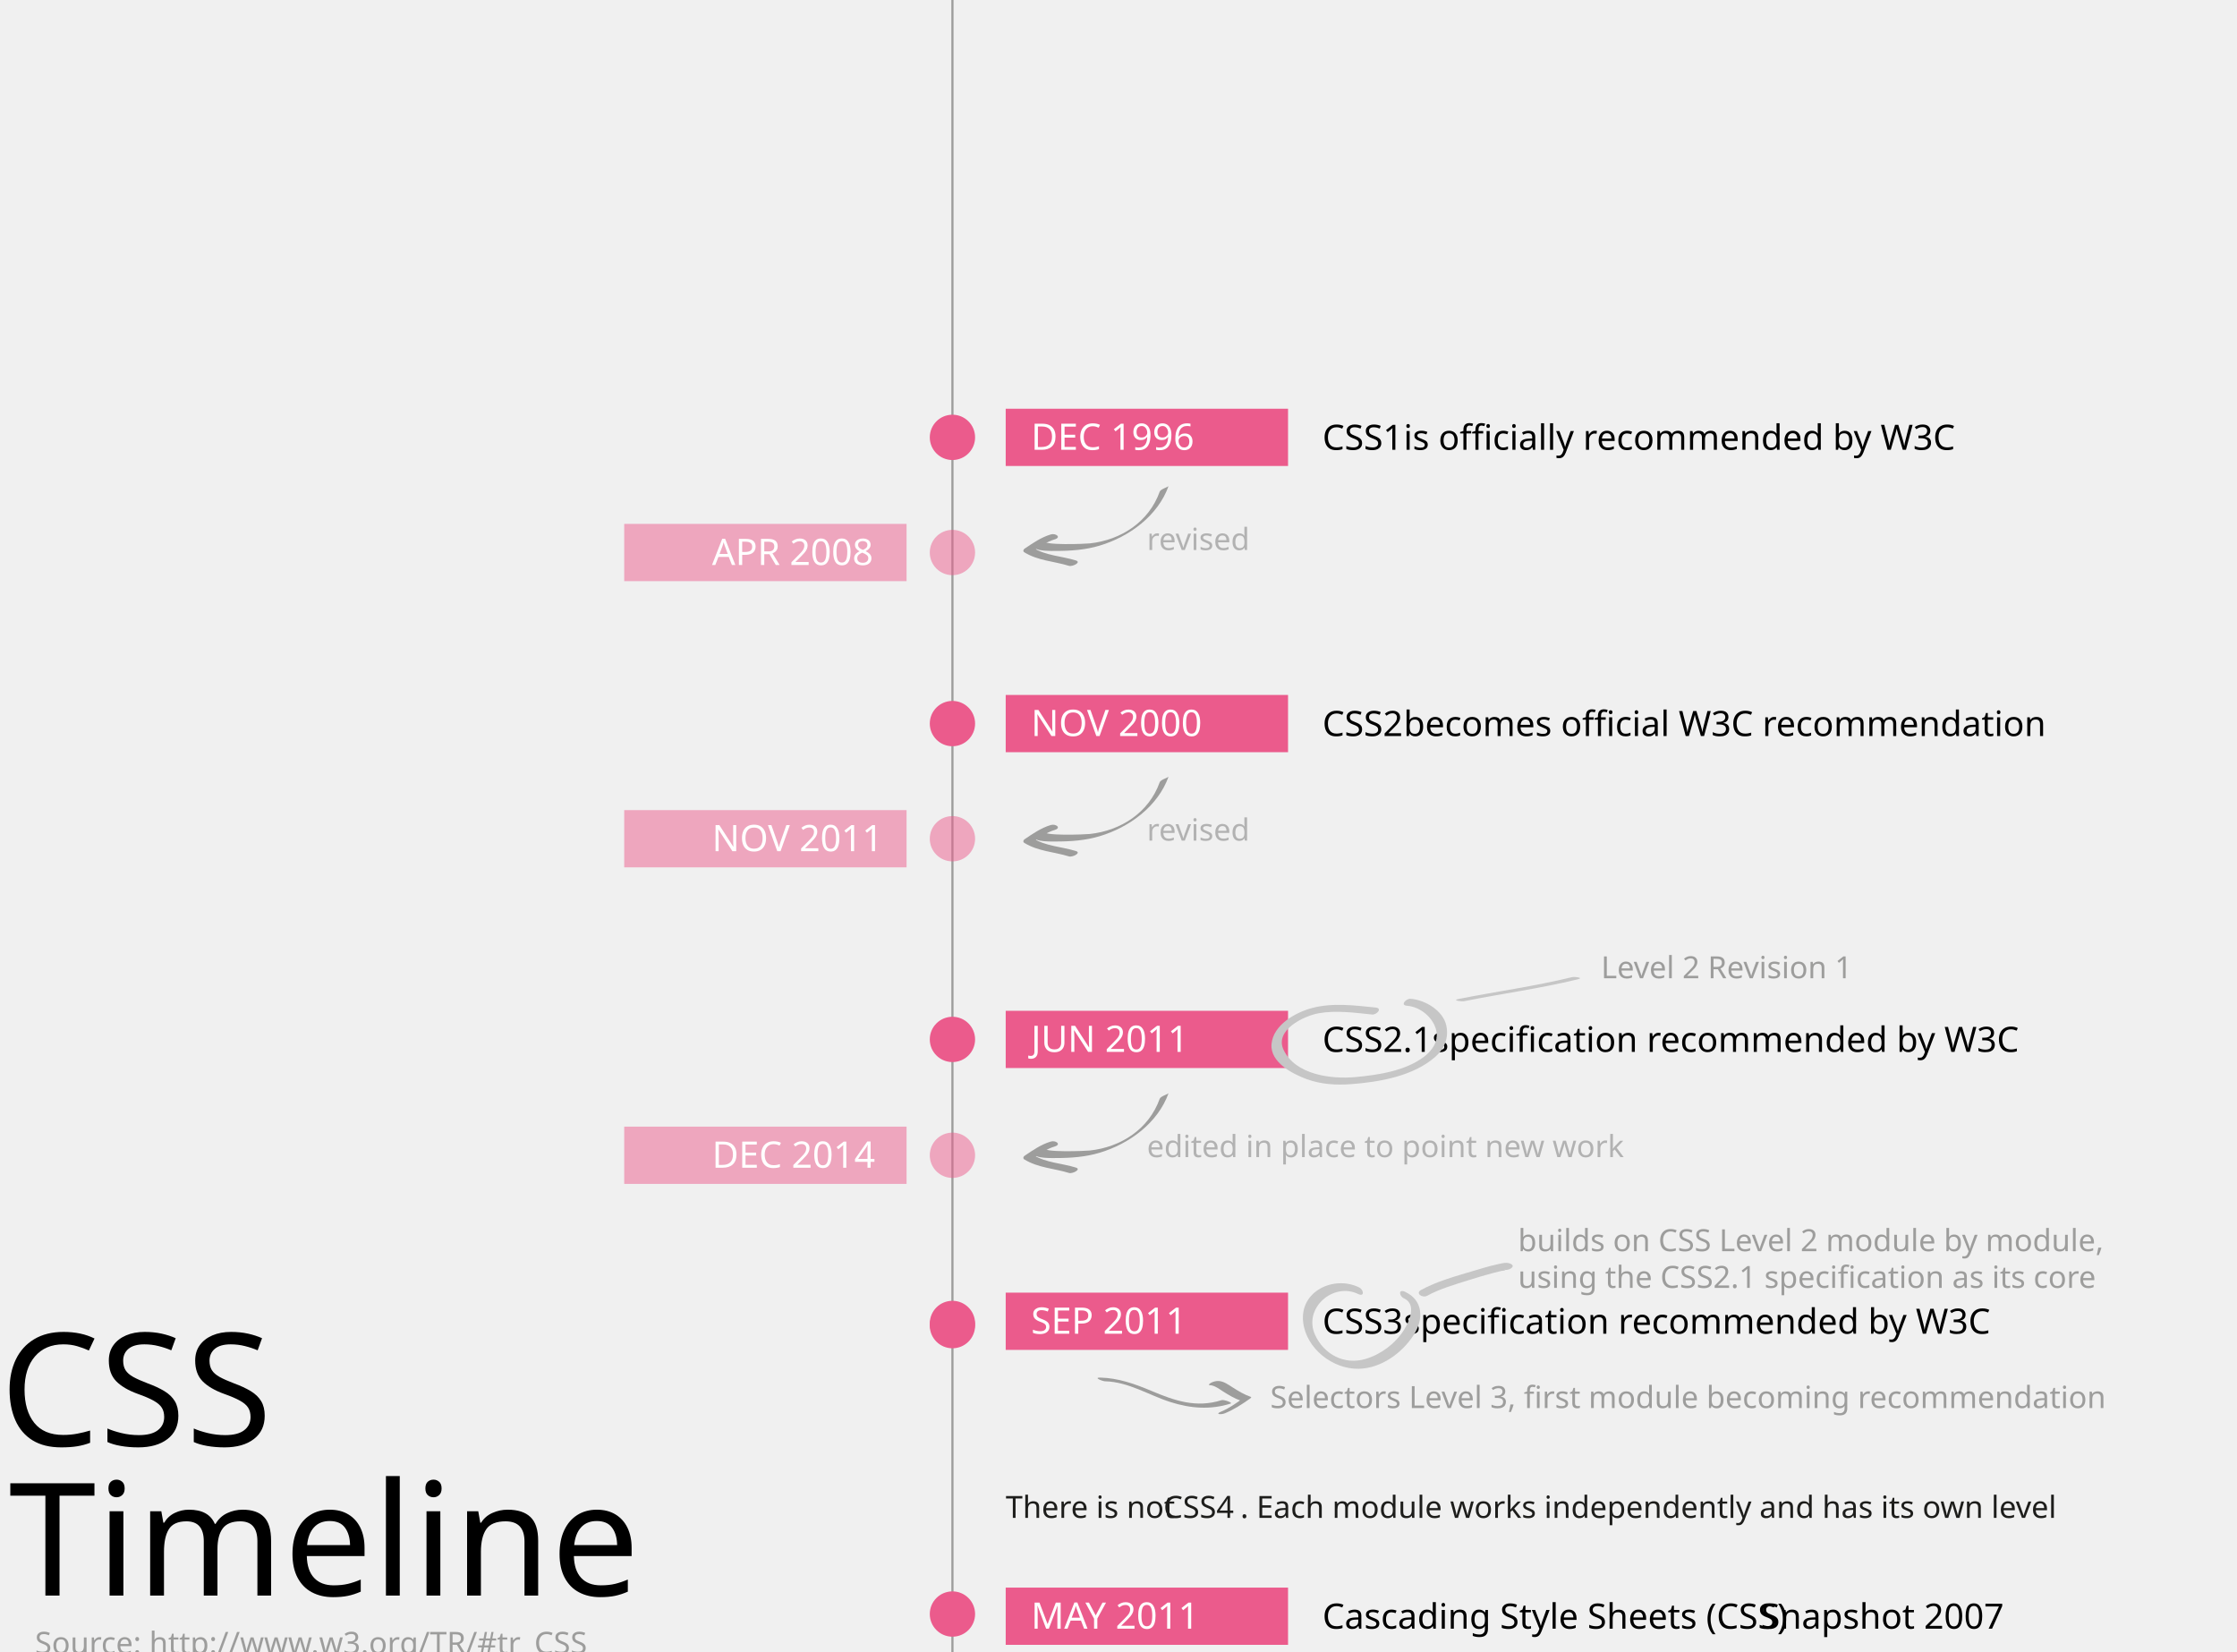
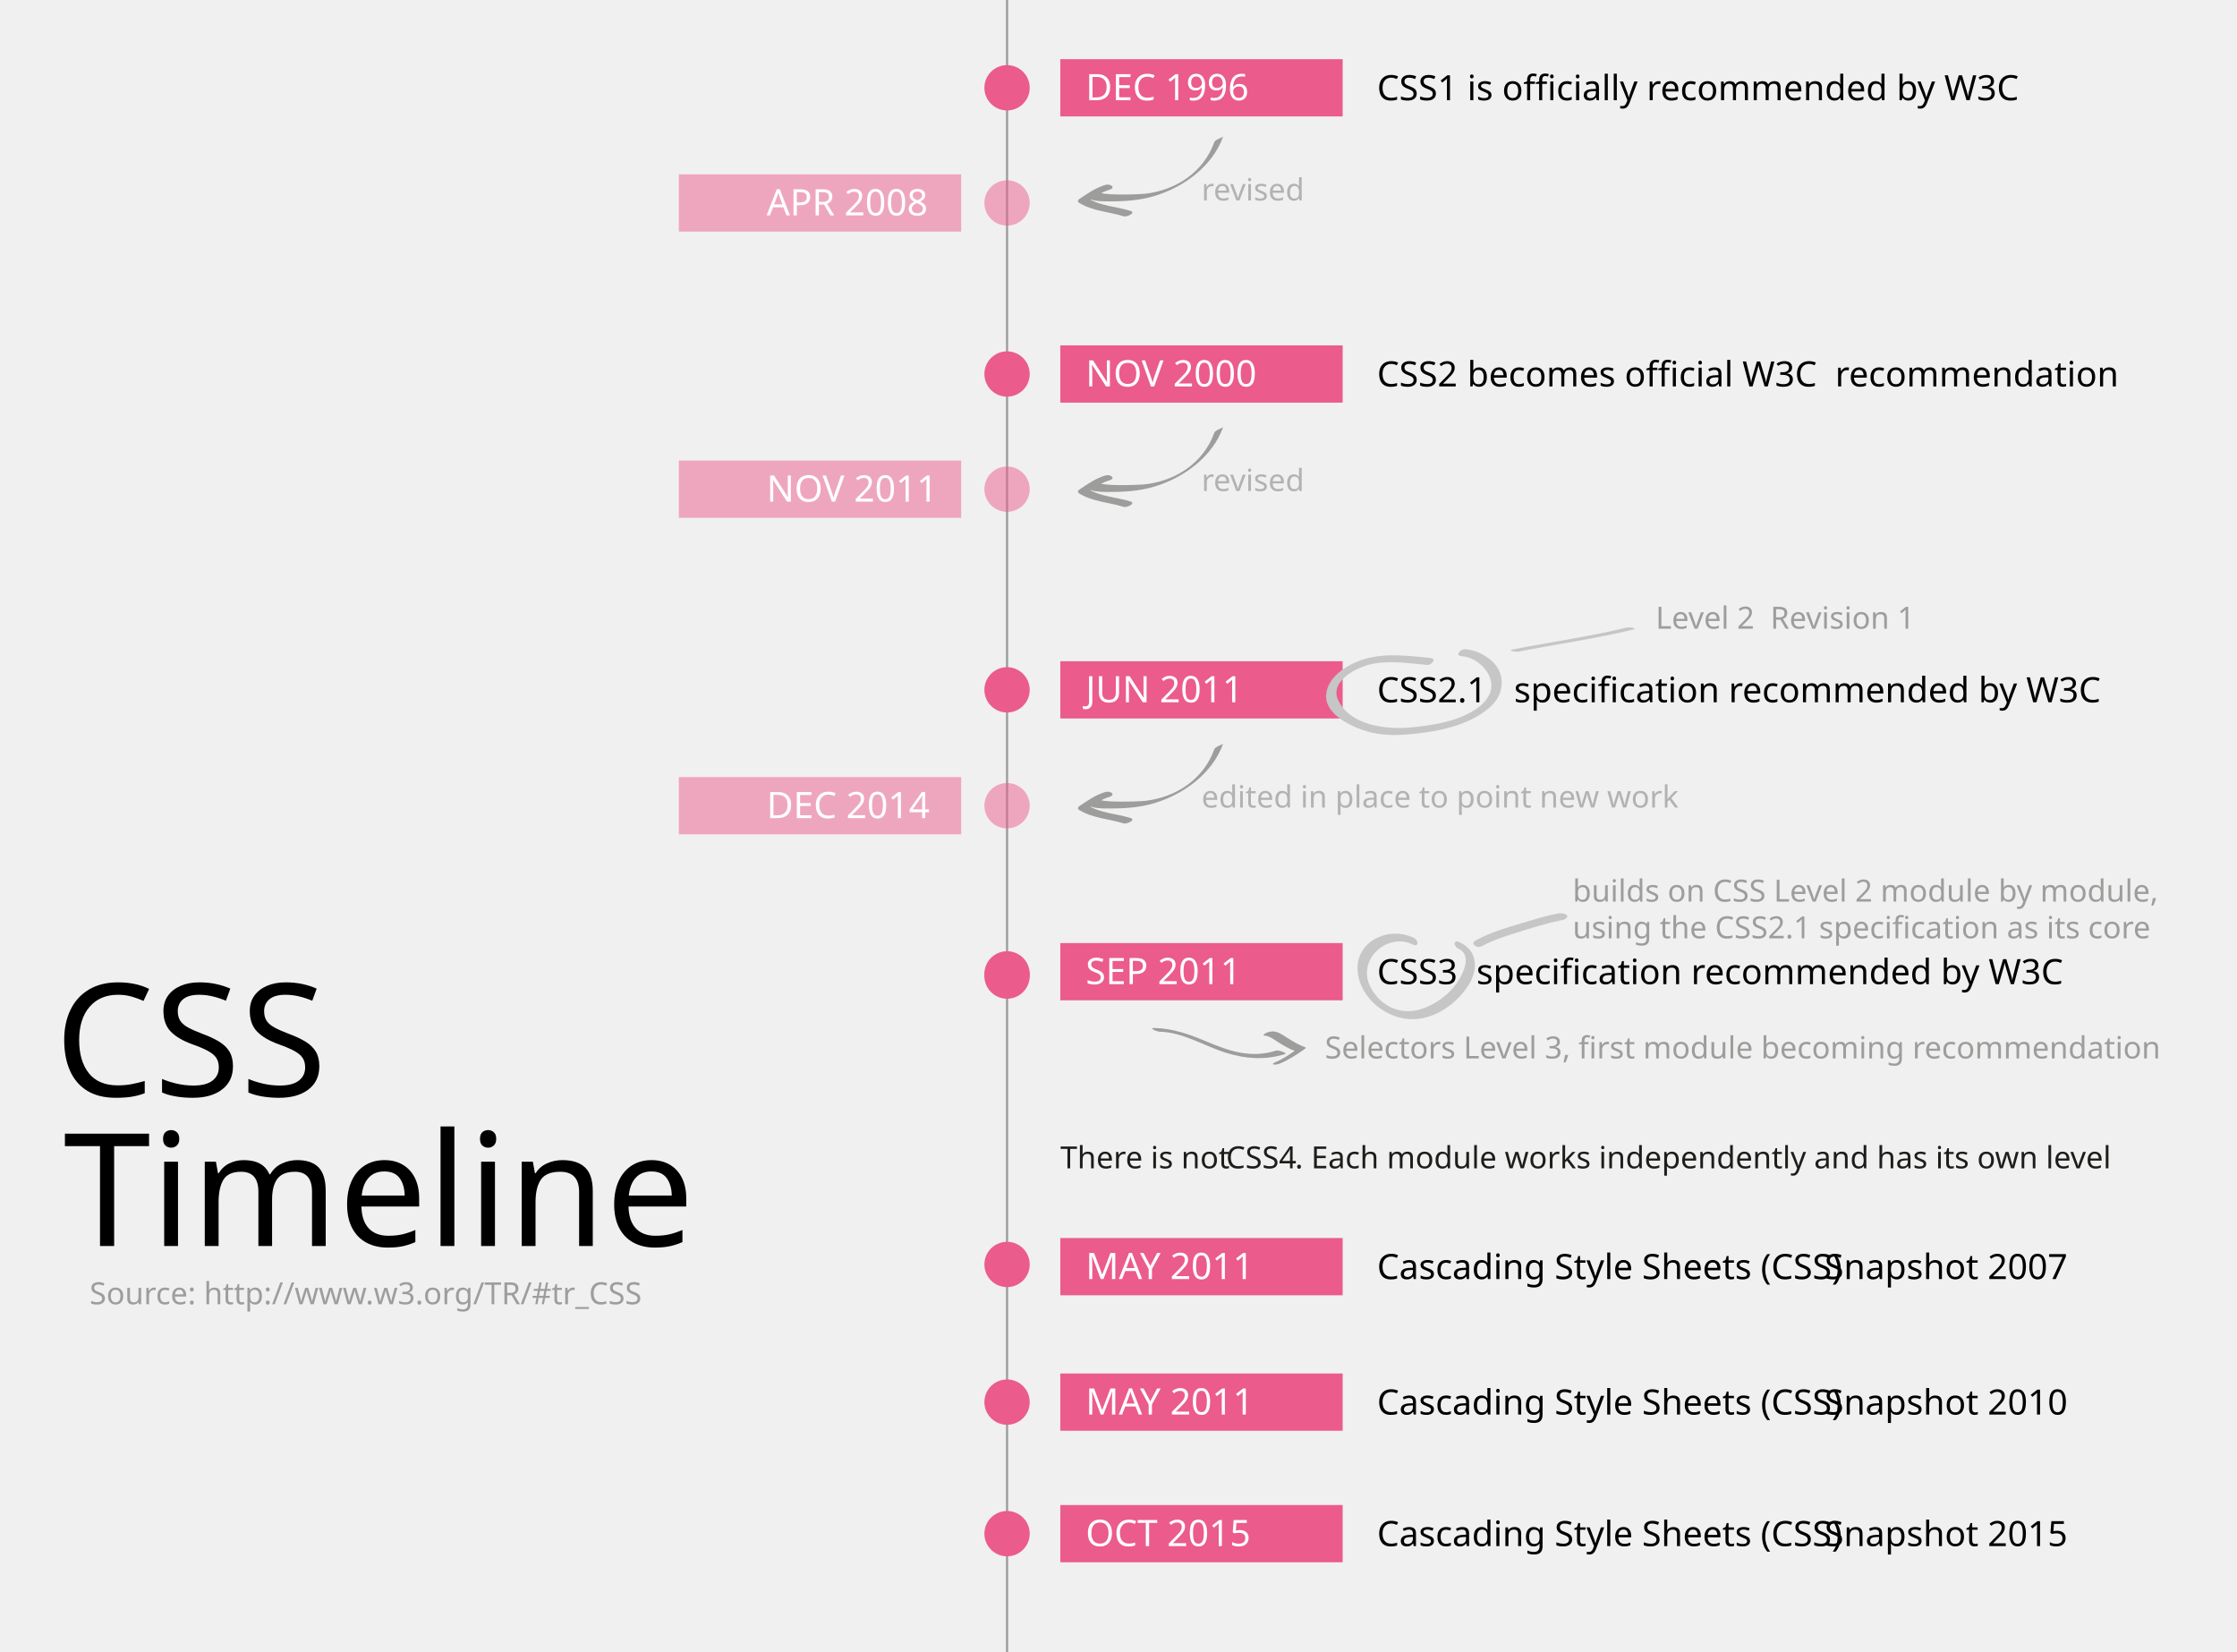
- <svg xmlns="http://www.w3.org/2000/svg" width="1024px" height="756px">
+ <svg xmlns="http://www.w3.org/2000/svg" version="1.1" x="0px" y="0px" width="1024px" height="756px" viewBox="-25 160 1024 756" overflow="visible" enable-background="new -25 160 1024 756" xml:space="preserve">
  <defs>
-     </defs>
-   <line fill="#9D9D9C" stroke="#9D9D9C" stroke-miterlimit="10" x1="435.984" y1="0" x2="435.984" y2="935.954" />
-   <text transform="matrix(1 0 0 1 4 730.2993)" font-family="'Lato-Black'" font-size="72">Timeline</text>
-   <text transform="matrix(1 0 0 1 0 661.7446)" font-family="'Lato-Light'" font-size="72">CSS</text>
+ </defs>
+   <line fill="none" stroke="#9D9D9C" stroke-miterlimit="10" x1="435.984" y1="0" x2="435.984" y2="935.954" />
+   <text transform="matrix(1 0 0 1 4 730.2988)" font-family="'Lato-Black'" font-size="72">Timeline</text>
+   <text transform="matrix(1 0 0 1 0 661.7441)" font-family="'Lato-Light'" font-size="72">CSS</text>
  <circle fill="#EB5B8C" stroke="#EB5B8C" stroke-miterlimit="10" cx="435.984" cy="200.182" r="9.87" />
  <rect x="460.366" y="187.083" fill="#EB5B8C" width="129.246" height="26.199" />
  <text transform="matrix(1 0 0 1 471.9785 205.877)" fill="#FFFFFF" font-family="'Lato-Bold'" font-size="16.722">DEC 1996</text>
-   <text transform="matrix(1 0 0 1 605.3662 205.877)">
-     <tspan x="0" y="0" font-family="'Lato-Black'" font-size="16">CSS1</tspan>
-     <tspan x="37.136" y="0" font-family="'Lato-Regular'" font-size="16"> is officially recommended by W3C</tspan>
-   </text>
+   <text transform="matrix(1 0 0 1 605.3662 205.877)" font-family="'Lato-Black'" font-size="16">CSS1</text>
+   <text transform="matrix(1 0 0 1 642.502 205.877)" font-family="'Lato-Regular'" font-size="16"> is officially recommended by W3C</text>
  <circle fill="#EB5B8C" stroke="#EB5B8C" stroke-miterlimit="10" cx="435.984" cy="331.182" r="9.87" />
  <rect x="460.366" y="318.083" fill="#EB5B8C" width="129.246" height="26.199" />
  <text transform="matrix(1 0 0 1 471.9785 336.877)" fill="#FFFFFF" font-family="'Lato-Bold'" font-size="16.722">NOV 2000</text>
-   <text transform="matrix(1 0 0 1 605.3662 336.877)">
-     <tspan x="0" y="0" font-family="'Lato-Black'" font-size="16">CSS2</tspan>
-     <tspan x="37.136" y="0" font-family="'Lato-Regular'" font-size="16"> becomes official W3C recommendation</tspan>
-   </text>
+   <text transform="matrix(1 0 0 1 605.3662 336.877)" font-family="'Lato-Black'" font-size="16">CSS2</text>
+   <text transform="matrix(1 0 0 1 642.502 336.877)" font-family="'Lato-Regular'" font-size="16"> becomes official W3C  recommendation</text>
  <circle fill="#EB5B8C" stroke="#EB5B8C" stroke-miterlimit="10" cx="435.984" cy="475.745" r="9.87" />
  <rect x="460.366" y="462.645" fill="#EB5B8C" width="129.246" height="26.199" />
  <text transform="matrix(1 0 0 1 471.9785 481.4395)" fill="#FFFFFF" font-family="'Lato-Bold'" font-size="16.722">JUN 2011</text>
-   <text transform="matrix(1 0 0 1 605.3662 481.4395)">
-     <tspan x="0" y="0" font-family="'Lato-Black'" font-size="16">CSS2.1</tspan>
-     <tspan x="50.191" y="0" font-family="'Lato-Regular'" font-size="16"> specification recommended by W3C</tspan>
-     <tspan x="311.707" y="0" font-family="'Lato-Regular'" font-size="16"> </tspan>
-   </text>
+   <text transform="matrix(1 0 0 1 605.3662 481.4395)" font-family="'Lato-Black'" font-size="16">CSS2.1</text>
+   <text transform="matrix(1 0 0 1 655.5566 481.4395)" font-family="'Lato-Regular'" font-size="16">   specification recommended by W3C</text>
+   <text transform="matrix(1 0 0 1 917.0732 481.4395)" font-family="'Lato-Regular'" font-size="16"> </text>
  <circle fill="#EB5B8C" stroke="#EB5B8C" stroke-miterlimit="10" cx="435.984" cy="606.745" r="9.87" />
  <circle fill="#EB5B8C" stroke="#EB5B8C" stroke-miterlimit="10" cx="435.984" cy="605.745" r="9.87" />
  <rect x="460.366" y="591.645" fill="#EB5B8C" width="129.246" height="26.199" />
-   <text transform="matrix(1 0 0 1 471.9785 610.4399)" fill="#FFFFFF" font-family="'Lato-Bold'" font-size="16.722">SEP 2011</text>
-   <text transform="matrix(1 0 0 1 605.3662 610.4399)">
-     <tspan x="0" y="0" font-family="'Lato-Black'" font-size="16">CSS3</tspan>
-     <tspan x="37.136" y="0" font-family="'Lato-Regular'" font-size="16"> specification recommended by W3C</tspan>
-     <tspan x="295.564" y="0" font-family="'Lato-Regular'" font-size="16"> </tspan>
-   </text>
+   <text transform="matrix(1 0 0 1 471.9785 610.4395)" fill="#FFFFFF" font-family="'Lato-Bold'" font-size="16.722">SEP 2011</text>
+   <text transform="matrix(1 0 0 1 605.3662 610.4395)" font-family="'Lato-Black'" font-size="16">CSS3</text>
+   <text transform="matrix(1 0 0 1 642.502 610.4395)" font-family="'Lato-Regular'" font-size="16">  specification recommended by W3C</text>
+   <text transform="matrix(1 0 0 1 900.9297 610.4395)" font-family="'Lato-Regular'" font-size="16"> </text>
  <circle fill="#EB5B8C" stroke="#EB5B8C" stroke-miterlimit="10" cx="435.984" cy="738.745" r="9.87" />
  <rect x="460.366" y="726.645" fill="#EB5B8C" width="129.246" height="26.199" />
-   <text transform="matrix(1 0 0 1 471.9785 745.4399)" fill="#FFFFFF" font-family="'Lato-Bold'" font-size="16.722">MAY 2011</text>
-   <text transform="matrix(1 0 0 1 605.3662 745.4399)">
-     <tspan x="0" y="0" font-family="'Lato-Regular'" font-size="16">Cascading Style Sheets (CSS)</tspan>
-     <tspan x="200.669" y="0" font-family="'Lato-Black'" font-size="16"> Snapshot 2007</tspan>
-   </text>
+   <text transform="matrix(1 0 0 1 471.9785 745.4395)" fill="#FFFFFF" font-family="'Lato-Bold'" font-size="16.722">MAY 2011</text>
+   <text transform="matrix(1 0 0 1 605.3662 745.4395)" font-family="'Lato-Regular'" font-size="16">Cascading Style Sheets (CSS)</text>
+   <text transform="matrix(1 0 0 1 806.0352 745.4395)" font-family="'Lato-Black'" font-size="16"> Snapshot 2007</text>
  <circle fill="#EB5B8C" stroke="#EB5B8C" stroke-miterlimit="10" cx="435.984" cy="801.745" r="9.87" />
  <rect x="460.366" y="788.645" fill="#EB5B8C" width="129.246" height="26.199" />
-   <text transform="matrix(1 0 0 1 471.9785 807.4399)" fill="#FFFFFF" font-family="'Lato-Bold'" font-size="16.722">MAY 2011</text>
-   <text transform="matrix(1 0 0 1 605.3662 807.4399)">
-     <tspan x="0" y="0" font-family="'Lato-Regular'" font-size="16">Cascading Style Sheets (CSS)</tspan>
-     <tspan x="200.669" y="0" font-family="'Lato-Black'" font-size="16"> Snapshot 2010</tspan>
-   </text>
+   <text transform="matrix(1 0 0 1 471.9785 807.4395)" fill="#FFFFFF" font-family="'Lato-Bold'" font-size="16.722">MAY 2011</text>
+   <text transform="matrix(1 0 0 1 605.3662 807.4395)" font-family="'Lato-Regular'" font-size="16">Cascading Style Sheets (CSS)</text>
+   <text transform="matrix(1 0 0 1 806.0352 807.4395)" font-family="'Lato-Black'" font-size="16"> Snapshot 2010</text>
  <circle fill="#EB5B8C" stroke="#EB5B8C" stroke-miterlimit="10" cx="435.984" cy="861.954" r="9.87" />
  <rect x="460.366" y="848.854" fill="#EB5B8C" width="129.246" height="26.199" />
-   <text transform="matrix(1 0 0 1 471.9785 867.6489)" fill="#FFFFFF" font-family="'Lato-Bold'" font-size="16.722">OCT 2015</text>
-   <text transform="matrix(1 0 0 1 605.3662 867.6489)">
-     <tspan x="0" y="0" font-family="'Lato-Regular'" font-size="16">Cascading Style Sheets (CSS)</tspan>
-     <tspan x="200.669" y="0" font-family="'Lato-Black'" font-size="16"> Snapshot 2015</tspan>
-   </text>
-   <circle opacity="0.5" fill="#EB5B8C" stroke="#EB5B8C" stroke-miterlimit="10" cx="435.984" cy="252.89" r="9.87" />
-   <rect x="285.739" y="239.791" opacity="0.5" fill="#EB5B8C" width="129.246" height="26.199" />
-   <text transform="matrix(1 0 0 1 325.9277 258.5845)" fill="#FFFFFF" font-family="'Lato-Bold'" font-size="16.722">APR 2008</text>
-   <g>
-     <g>
-       <path fill="#9D9D9C" d="M530.857,225.042c-4.938,13.797-17.623,22.105-31.956,23.668c-2.007,0.219-22.029,1.054-20.978-1.263    c-0.245,0.539-3.508,1.364-4.066,2.595c-1.102,2.43,8.546,2.113,9.613,2.114c6.731,0,13.401-0.48,19.865-2.414    c13.593-4.067,26.7-13.637,31.588-27.294C534.754,222.923,531.295,223.82,530.857,225.042L530.857,225.042z" />
-     </g>
-   </g>
-   <g>
-     <g>
-       <path fill="#9D9D9C" d="M481.008,244.611c-4.463,1.329-8.206,3.955-12.024,6.532c-0.61,0.412-0.785,1.221-0.097,1.646    c6.28,3.875,13.547,4.065,20.433,6.193c1.581,0.489,5.865-1.631,3.143-2.473c-6.541-2.021-13.609-2.131-19.567-5.807    c-0.032,0.549-0.065,1.097-0.097,1.646c3.177-2.144,6.261-4.362,9.976-5.468C486.002,245.918,483.297,243.929,481.008,244.611    L481.008,244.611z" />
-     </g>
-   </g>
+   <text transform="matrix(1 0 0 1 471.9785 867.6484)" fill="#FFFFFF" font-family="'Lato-Bold'" font-size="16.722">OCT 2015</text>
+   <text transform="matrix(1 0 0 1 605.3662 867.6484)" font-family="'Lato-Regular'" font-size="16">Cascading Style Sheets (CSS)</text>
+   <text transform="matrix(1 0 0 1 806.0352 867.6484)" font-family="'Lato-Black'" font-size="16"> Snapshot 2015</text>
+   <circle opacity="0.5" fill="#EB5B8C" stroke="#EB5B8C" stroke-miterlimit="10" enable-background="new    " cx="435.984" cy="252.89" r="9.87" />
+   <rect x="285.739" y="239.791" opacity="0.5" fill="#EB5B8C" enable-background="new    " width="129.246" height="26.199" />
+   <text transform="matrix(1 0 0 1 325.9277 258.585)" fill="#FFFFFF" font-family="'Lato-Bold'" font-size="16.722">APR 2008</text>
+   <path fill="#9D9D9C" d="M530.857,225.042c-4.938,13.797-17.623,22.105-31.956,23.668c-2.007,0.219-22.029,1.054-20.979-1.263  c-0.245,0.539-3.508,1.364-4.065,2.595c-1.103,2.43,8.546,2.113,9.612,2.114c6.731,0,13.401-0.48,19.865-2.414  c13.593-4.067,26.7-13.637,31.588-27.294C534.754,222.923,531.295,223.82,530.857,225.042L530.857,225.042z" />
+   <path fill="#9D9D9C" d="M481.008,244.611c-4.463,1.329-8.206,3.955-12.023,6.532c-0.61,0.412-0.785,1.221-0.098,1.646  c6.28,3.875,13.547,4.065,20.434,6.193c1.581,0.489,5.865-1.631,3.143-2.473c-6.541-2.021-13.609-2.131-19.566-5.807  c-0.032,0.549-0.065,1.097-0.098,1.646c3.178-2.144,6.262-4.362,9.977-5.468C486.002,245.918,483.297,243.929,481.008,244.611  L481.008,244.611z" />
  <text transform="matrix(1 0 0 1 524.9893 251.7451)" fill="#B2B2B2" font-family="'Lato-Regular'" font-size="14">revised</text>
-   <circle opacity="0.5" fill="#EB5B8C" stroke="#EB5B8C" stroke-miterlimit="10" cx="435.984" cy="383.89" r="9.87" />
-   <rect x="285.739" y="370.791" opacity="0.5" fill="#EB5B8C" width="129.246" height="26.199" />
-   <text transform="matrix(1 0 0 1 325.9277 389.5845)" fill="#FFFFFF" font-family="'Lato-Bold'" font-size="16.722">NOV 2011</text>
-   <g>
-     <g>
-       <path fill="#9D9D9C" d="M530.857,358.042c-4.938,13.797-17.623,22.106-31.956,23.668c-2.007,0.219-22.029,1.054-20.978-1.264    c-0.245,0.54-3.508,1.364-4.066,2.596c-1.102,2.43,8.546,2.113,9.613,2.113c6.731,0,13.401-0.479,19.865-2.414    c13.593-4.067,26.7-13.637,31.588-27.294C534.754,355.923,531.295,356.82,530.857,358.042L530.857,358.042z" />
-     </g>
-   </g>
-   <g>
-     <g>
-       <path fill="#9D9D9C" d="M481.008,377.61c-4.463,1.329-8.206,3.955-12.024,6.532c-0.61,0.412-0.785,1.222-0.097,1.646    c6.28,3.875,13.547,4.065,20.433,6.193c1.581,0.488,5.865-1.631,3.143-2.473c-6.541-2.021-13.609-2.131-19.567-5.807    c-0.032,0.548-0.065,1.097-0.097,1.646c3.177-2.145,6.261-4.362,9.976-5.468C486.002,378.918,483.297,376.93,481.008,377.61    L481.008,377.61z" />
-     </g>
-   </g>
+   <circle opacity="0.5" fill="#EB5B8C" stroke="#EB5B8C" stroke-miterlimit="10" enable-background="new    " cx="435.984" cy="383.89" r="9.87" />
+   <rect x="285.739" y="370.791" opacity="0.5" fill="#EB5B8C" enable-background="new    " width="129.246" height="26.199" />
+   <text transform="matrix(1 0 0 1 325.9277 389.585)" fill="#FFFFFF" font-family="'Lato-Bold'" font-size="16.722">NOV 2011</text>
+   <path fill="#9D9D9C" d="M530.857,358.042c-4.938,13.797-17.623,22.106-31.956,23.668c-2.007,0.219-22.029,1.054-20.979-1.264  c-0.245,0.54-3.508,1.363-4.065,2.596c-1.103,2.43,8.546,2.113,9.612,2.113c6.731,0,13.401-0.479,19.865-2.414  c13.593-4.067,26.7-13.638,31.588-27.294C534.754,355.923,531.295,356.82,530.857,358.042L530.857,358.042z" />
+   <path fill="#9D9D9C" d="M481.008,377.61c-4.463,1.329-8.206,3.955-12.023,6.531c-0.61,0.412-0.785,1.223-0.098,1.646  c6.28,3.875,13.547,4.064,20.434,6.193c1.581,0.487,5.865-1.632,3.143-2.474c-6.541-2.021-13.609-2.131-19.566-5.807  c-0.032,0.548-0.065,1.097-0.098,1.646c3.178-2.145,6.262-4.361,9.977-5.468C486.002,378.918,483.297,376.93,481.008,377.61  L481.008,377.61z" />
  <text transform="matrix(1 0 0 1 524.9893 384.7451)" fill="#B2B2B2" font-family="'Lato-Regular'" font-size="14">revised</text>
-   <circle opacity="0.5" fill="#EB5B8C" stroke="#EB5B8C" stroke-miterlimit="10" cx="435.984" cy="528.768" r="9.87" />
-   <rect x="285.739" y="515.668" opacity="0.5" fill="#EB5B8C" width="129.246" height="26.199" />
-   <text transform="matrix(1 0 0 1 325.9277 534.4624)" fill="#FFFFFF" font-family="'Lato-Bold'" font-size="16.722">DEC 2014</text>
-   <g>
-     <g>
-       <path fill="#9D9D9C" d="M530.857,502.92c-4.938,13.797-17.623,22.105-31.956,23.668c-2.007,0.219-22.029,1.055-20.978-1.264    c-0.245,0.541-3.508,1.365-4.066,2.596c-1.102,2.43,8.546,2.113,9.613,2.113c6.731,0,13.401-0.479,19.865-2.414    c13.593-4.066,26.7-13.637,31.588-27.295C534.754,500.801,531.295,501.698,530.857,502.92L530.857,502.92z" />
-     </g>
-   </g>
-   <g>
-     <g>
-       <path fill="#9D9D9C" d="M481.008,522.489c-4.463,1.328-8.206,3.955-12.024,6.531c-0.61,0.412-0.785,1.223-0.097,1.646    c6.28,3.875,13.547,4.064,20.433,6.193c1.581,0.488,5.865-1.631,3.143-2.473c-6.541-2.021-13.609-2.131-19.567-5.807    c-0.032,0.547-0.065,1.096-0.097,1.645c3.177-2.145,6.261-4.361,9.976-5.467C486.002,523.795,483.297,521.807,481.008,522.489    L481.008,522.489z" />
-     </g>
-   </g>
+   <circle opacity="0.5" fill="#EB5B8C" stroke="#EB5B8C" stroke-miterlimit="10" enable-background="new    " cx="435.984" cy="528.768" r="9.87" />
+   <rect x="285.739" y="515.668" opacity="0.5" fill="#EB5B8C" enable-background="new    " width="129.246" height="26.199" />
+   <text transform="matrix(1 0 0 1 325.9277 534.4629)" fill="#FFFFFF" font-family="'Lato-Bold'" font-size="16.722">DEC 2014</text>
+   <path fill="#9D9D9C" d="M530.857,502.92c-4.938,13.797-17.623,22.105-31.956,23.668c-2.007,0.219-22.029,1.055-20.979-1.264  c-0.245,0.541-3.508,1.365-4.065,2.596c-1.103,2.43,8.546,2.113,9.612,2.113c6.731,0,13.401-0.479,19.865-2.414  c13.593-4.066,26.7-13.637,31.588-27.295C534.754,500.801,531.295,501.698,530.857,502.92L530.857,502.92z" />
+   <path fill="#9D9D9C" d="M481.008,522.489c-4.463,1.328-8.206,3.955-12.023,6.53c-0.61,0.412-0.785,1.224-0.098,1.646  c6.28,3.875,13.547,4.064,20.434,6.193c1.581,0.487,5.865-1.631,3.143-2.474c-6.541-2.021-13.609-2.131-19.566-5.807  c-0.032,0.547-0.065,1.096-0.098,1.645c3.178-2.145,6.262-4.36,9.977-5.467C486.002,523.795,483.297,521.807,481.008,522.489  L481.008,522.489z" />
  <text transform="matrix(1 0 0 1 524.9893 529.623)" fill="#B2B2B2" font-family="'Lato-Regular'" font-size="14">edited in place to point new work</text>
-   <g>
-     <g>
-       <path fill="#C6C6C6" d="M629.703,461.149c-9.521-0.963-19.671-2.287-29.073,0.209c-7.651,2.029-17.845,7.748-18.586,16.561    c-0.704,8.361,9.838,13.729,16.227,16.043c6.518,2.359,13.385,2.77,20.231,2.254c12.864-0.971,28.268-3.615,38.33-12.344    c4.301-3.732,6.415-8.713,5.258-14.359c-1.421-6.93-9.698-11.873-16.387-12.363c-2.116-0.154-4.9,2.953-1.625,3.191    c6.164,0.453,12.201,5.58,13.417,11.512c1.013,4.939-2.007,9.094-5.746,11.906c-8.517,6.408-20.886,8.252-31.213,9.215    c-11.19,1.045-27.57-1.051-32.97-12.457c-4.271-9.025,9.272-15.535,16.043-16.744c8.006-1.43,16.456-0.24,24.469,0.568    C630.202,464.555,632.967,461.479,629.703,461.149L629.703,461.149z" />
-     </g>
-   </g>
-   <g>
-     <g>
-       <path fill="#C6C6C6" d="M670.19,458.245c17.281-3.438,34.878-5.82,52-10c3.086-0.754-1.466-1.275-2.6-0.998    c-17.124,4.18-34.716,6.562-52,10C664.486,457.864,669.064,458.467,670.19,458.245L670.19,458.245z" />
-     </g>
-   </g>
-   <text transform="matrix(1 0 0 1 732.8906 447.7451)" fill="#9D9D9C" font-family="'Lato-Regular'" font-size="14">Level 2 Revision 1</text>
-   <text transform="matrix(1 0 0 1 16 756.9536)" fill="#9D9D9C" font-family="'Lato-Regular'" font-size="14">Source: http://www.w3.org/TR/#tr_CSS</text>
-   <text transform="matrix(1 0 0 1 581.4561 644.4556)" fill="#9D9D9C" font-family="'Lato-Regular'" font-size="14">Selectors Level 3, first module becoming recommendation </text>
-   <text transform="matrix(1 0 0 1 460.3662 694.7446)">
-     <tspan x="0" y="0" fill="#1D1D1B" font-family="'Lato-Regular'" font-size="14">There is not</tspan>
-     <tspan x="72.211" y="0" fill="#1D1D1B" font-family="'Lato-Black'" font-size="14"> CSS4</tspan>
-     <tspan x="107.406" y="0" fill="#1D1D1B" font-family="'Lato-Regular'" font-size="14">. Each module works independently and has its own level </tspan>
-   </text>
-   <text transform="matrix(1 0 0 1 694.8906 572.6685)">
-     <tspan x="0" y="0" fill="#9D9D9C" font-family="'Lato-Regular'" font-size="14">builds on CSS Level 2 module by module, </tspan>
-     <tspan x="0" y="16.799" fill="#9D9D9C" font-family="'Lato-Regular'" font-size="14">using the CSS2.1 specification as its core</tspan>
-   </text>
-   <g>
-     <g>
-       <path fill="#C6C6C6" d="M622.105,589.229c-11.522-5.604-27.318,1.721-25.561,16.059c1.476,12.035,13.575,21.461,25.455,21.203    c10.202-0.221,19.758-7.121,25.132-15.467c4.616-7.168,4.446-15.914-4.026-19.795c-3.041-1.393-2.708,1.988-0.43,3.033    c5.99,2.744,2.42,10.691-0.14,14.664c-3.979,6.182-10.499,11.014-17.532,13.088c-9.6,2.83-18.934-2.061-23.028-11.061    c-5.525-12.145,8.294-24.238,19.7-18.691C624.688,593.727,624.346,590.317,622.105,589.229L622.105,589.229z" />
-     </g>
-   </g>
-   <g>
-     <g>
-       <path fill="#C6C6C6" d="M653.245,593.09c5.897-3.234,12.651-5.137,19.03-7.158c3.69-1.168,7.407-2.26,11.146-3.264    c1.273-0.342,2.554-0.656,3.839-0.951c1.665-0.381,2.673,0.164,0.944-0.684c1.869,0.916,6.077-1.25,3.371-2.576    c-1.816-0.893-3.987-0.25-5.854,0.156c-3.959,0.859-7.857,2.043-11.733,3.209c-7.814,2.352-16.258,4.631-23.452,8.576    C647.659,591.977,651.181,594.223,653.245,593.09L653.245,593.09z" />
-     </g>
-   </g>
-   <g>
-     <g>
-       <path fill="#9D9D9C" d="M505.816,632.217c10.732,0.237,19.988,6.326,29.975,9.509c9.119,2.905,18.264,3.635,27.483,0.708    c1.259-0.4-3.023-1.92-4.076-1.586c-11.612,3.688-21.436,0.278-32.157-4.244c-7.53-3.178-15.188-5.898-23.443-6.08    C500.418,630.454,504.634,632.192,505.816,632.217L505.816,632.217z" />
-     </g>
-   </g>
-   <g>
-     <g>
-       <path fill="#9D9D9C" d="M553.798,633.999c2.145,0.063,4.16,1.652,5.902,2.756c2.691,1.705,5.372,3.35,8.402,4.387    c0.141-0.267,0.282-0.532,0.423-0.798c-3.014,2.124-6.034,4.301-9.464,5.71c-3.201,1.315-0.077,1.511,1.645,0.803    c4.149-1.705,7.815-4.114,11.47-6.69c0.091-0.064,0.927-0.626,0.423-0.798c-3.028-1.036-5.713-2.678-8.401-4.386    c-1.941-1.233-4.086-2.832-6.478-2.903c-1.144-0.034-2.31,0.299-3.333,0.8C554.143,632.998,552.678,633.965,553.798,633.999    L553.798,633.999z" />
-     </g>
-   </g>
+   <path fill="#C6C6C6" d="M629.703,461.149c-9.521-0.964-19.671-2.287-29.073,0.209c-7.651,2.028-17.845,7.748-18.586,16.561  c-0.704,8.361,9.838,13.729,16.228,16.043c6.518,2.359,13.385,2.771,20.23,2.254c12.864-0.971,28.268-3.615,38.33-12.344  c4.301-3.732,6.415-8.713,5.258-14.359c-1.421-6.93-9.698-11.873-16.387-12.362c-2.116-0.154-4.9,2.952-1.625,3.19  c6.164,0.453,12.201,5.58,13.417,11.512c1.013,4.939-2.007,9.095-5.746,11.906c-8.517,6.408-20.886,8.252-31.213,9.215  c-11.19,1.045-27.57-1.051-32.97-12.457c-4.271-9.024,9.271-15.534,16.043-16.743c8.006-1.431,16.456-0.24,24.469,0.567  C630.202,464.555,632.967,461.479,629.703,461.149L629.703,461.149z" />
+   <path fill="#C6C6C6" d="M670.19,458.245c17.28-3.438,34.878-5.82,52-10c3.086-0.754-1.467-1.275-2.601-0.998  c-17.124,4.18-34.716,6.562-52,10C664.486,457.864,669.064,458.467,670.19,458.245L670.19,458.245z" />
+   <text transform="matrix(1 0 0 1 732.8906 447.7451)" fill="#9D9D9C" font-family="'Lato-Regular'" font-size="14">Level 2  Revision 1</text>
+   <text transform="matrix(1 0 0 1 16 756.9531)" fill="#9D9D9C" font-family="'Lato-Regular'" font-size="14">Source: http://www.w3.org/TR/#tr_CSS</text>
+   <text transform="matrix(1 0 0 1 581.4561 644.4561)" fill="#9D9D9C" font-family="'Lato-Regular'" font-size="14">Selectors Level 3, first module becoming recommendation  </text>
+   <text transform="matrix(1 0 0 1 460.3662 694.7441)" fill="#1D1D1B" font-family="'Lato-Regular'" font-size="14">There is not</text>
+   <text transform="matrix(1 0 0 1 532.5771 694.7441)" fill="#1D1D1B" font-family="'Lato-Black'" font-size="14"> CSS4</text>
+   <text transform="matrix(1 0 0 1 567.7725 694.7441)" fill="#1D1D1B" font-family="'Lato-Regular'" font-size="14">. Each module works independently and has its own level </text>
+   <text transform="matrix(1 0 0 1 694.8906 572.6689)" fill="#9D9D9C" font-family="'Lato-Regular'" font-size="14">builds on CSS Level 2 module by module, </text>
+   <text transform="matrix(1 0 0 1 694.8906 589.4678)" fill="#9D9D9C" font-family="'Lato-Regular'" font-size="14">using the CSS2.1 specification as its core</text>
+   <path fill="#C6C6C6" d="M622.105,589.229c-11.522-5.604-27.318,1.722-25.562,16.06c1.476,12.035,13.575,21.461,25.455,21.203  c10.202-0.222,19.758-7.121,25.132-15.467c4.616-7.168,4.446-15.914-4.025-19.795c-3.041-1.394-2.708,1.987-0.431,3.032  c5.99,2.744,2.42,10.691-0.14,14.664c-3.979,6.183-10.499,11.015-17.532,13.088c-9.6,2.83-18.934-2.061-23.028-11.061  c-5.524-12.145,8.295-24.238,19.7-18.691C624.688,593.727,624.346,590.317,622.105,589.229L622.105,589.229z" />
+   <path fill="#C6C6C6" d="M653.245,593.09c5.896-3.233,12.651-5.137,19.03-7.158c3.689-1.168,7.406-2.26,11.146-3.264  c1.273-0.342,2.554-0.656,3.839-0.951c1.665-0.381,2.673,0.164,0.944-0.684c1.869,0.916,6.077-1.25,3.371-2.576  c-1.816-0.893-3.987-0.25-5.854,0.156c-3.959,0.858-7.856,2.043-11.732,3.209c-7.814,2.352-16.258,4.631-23.452,8.576  C647.659,591.977,651.181,594.223,653.245,593.09L653.245,593.09z" />
+   <path fill="#9D9D9C" d="M505.816,632.217c10.731,0.237,19.987,6.326,29.975,9.509c9.119,2.905,18.264,3.636,27.483,0.708  c1.259-0.399-3.023-1.92-4.076-1.586c-11.612,3.688-21.437,0.278-32.157-4.244c-7.53-3.178-15.188-5.897-23.443-6.08  C500.418,630.454,504.634,632.192,505.816,632.217L505.816,632.217z" />
+   <path fill="#9D9D9C" d="M553.798,633.999c2.146,0.063,4.16,1.652,5.902,2.756c2.69,1.705,5.372,3.351,8.401,4.387  c0.142-0.267,0.282-0.531,0.424-0.798c-3.015,2.124-6.034,4.302-9.465,5.71c-3.2,1.315-0.076,1.512,1.646,0.804  c4.148-1.705,7.814-4.114,11.47-6.69c0.091-0.063,0.927-0.626,0.423-0.798c-3.027-1.036-5.713-2.678-8.4-4.386  c-1.941-1.233-4.086-2.832-6.479-2.903c-1.144-0.034-2.31,0.299-3.333,0.8C554.143,632.998,552.678,633.965,553.798,633.999  L553.798,633.999z" />
</svg>
